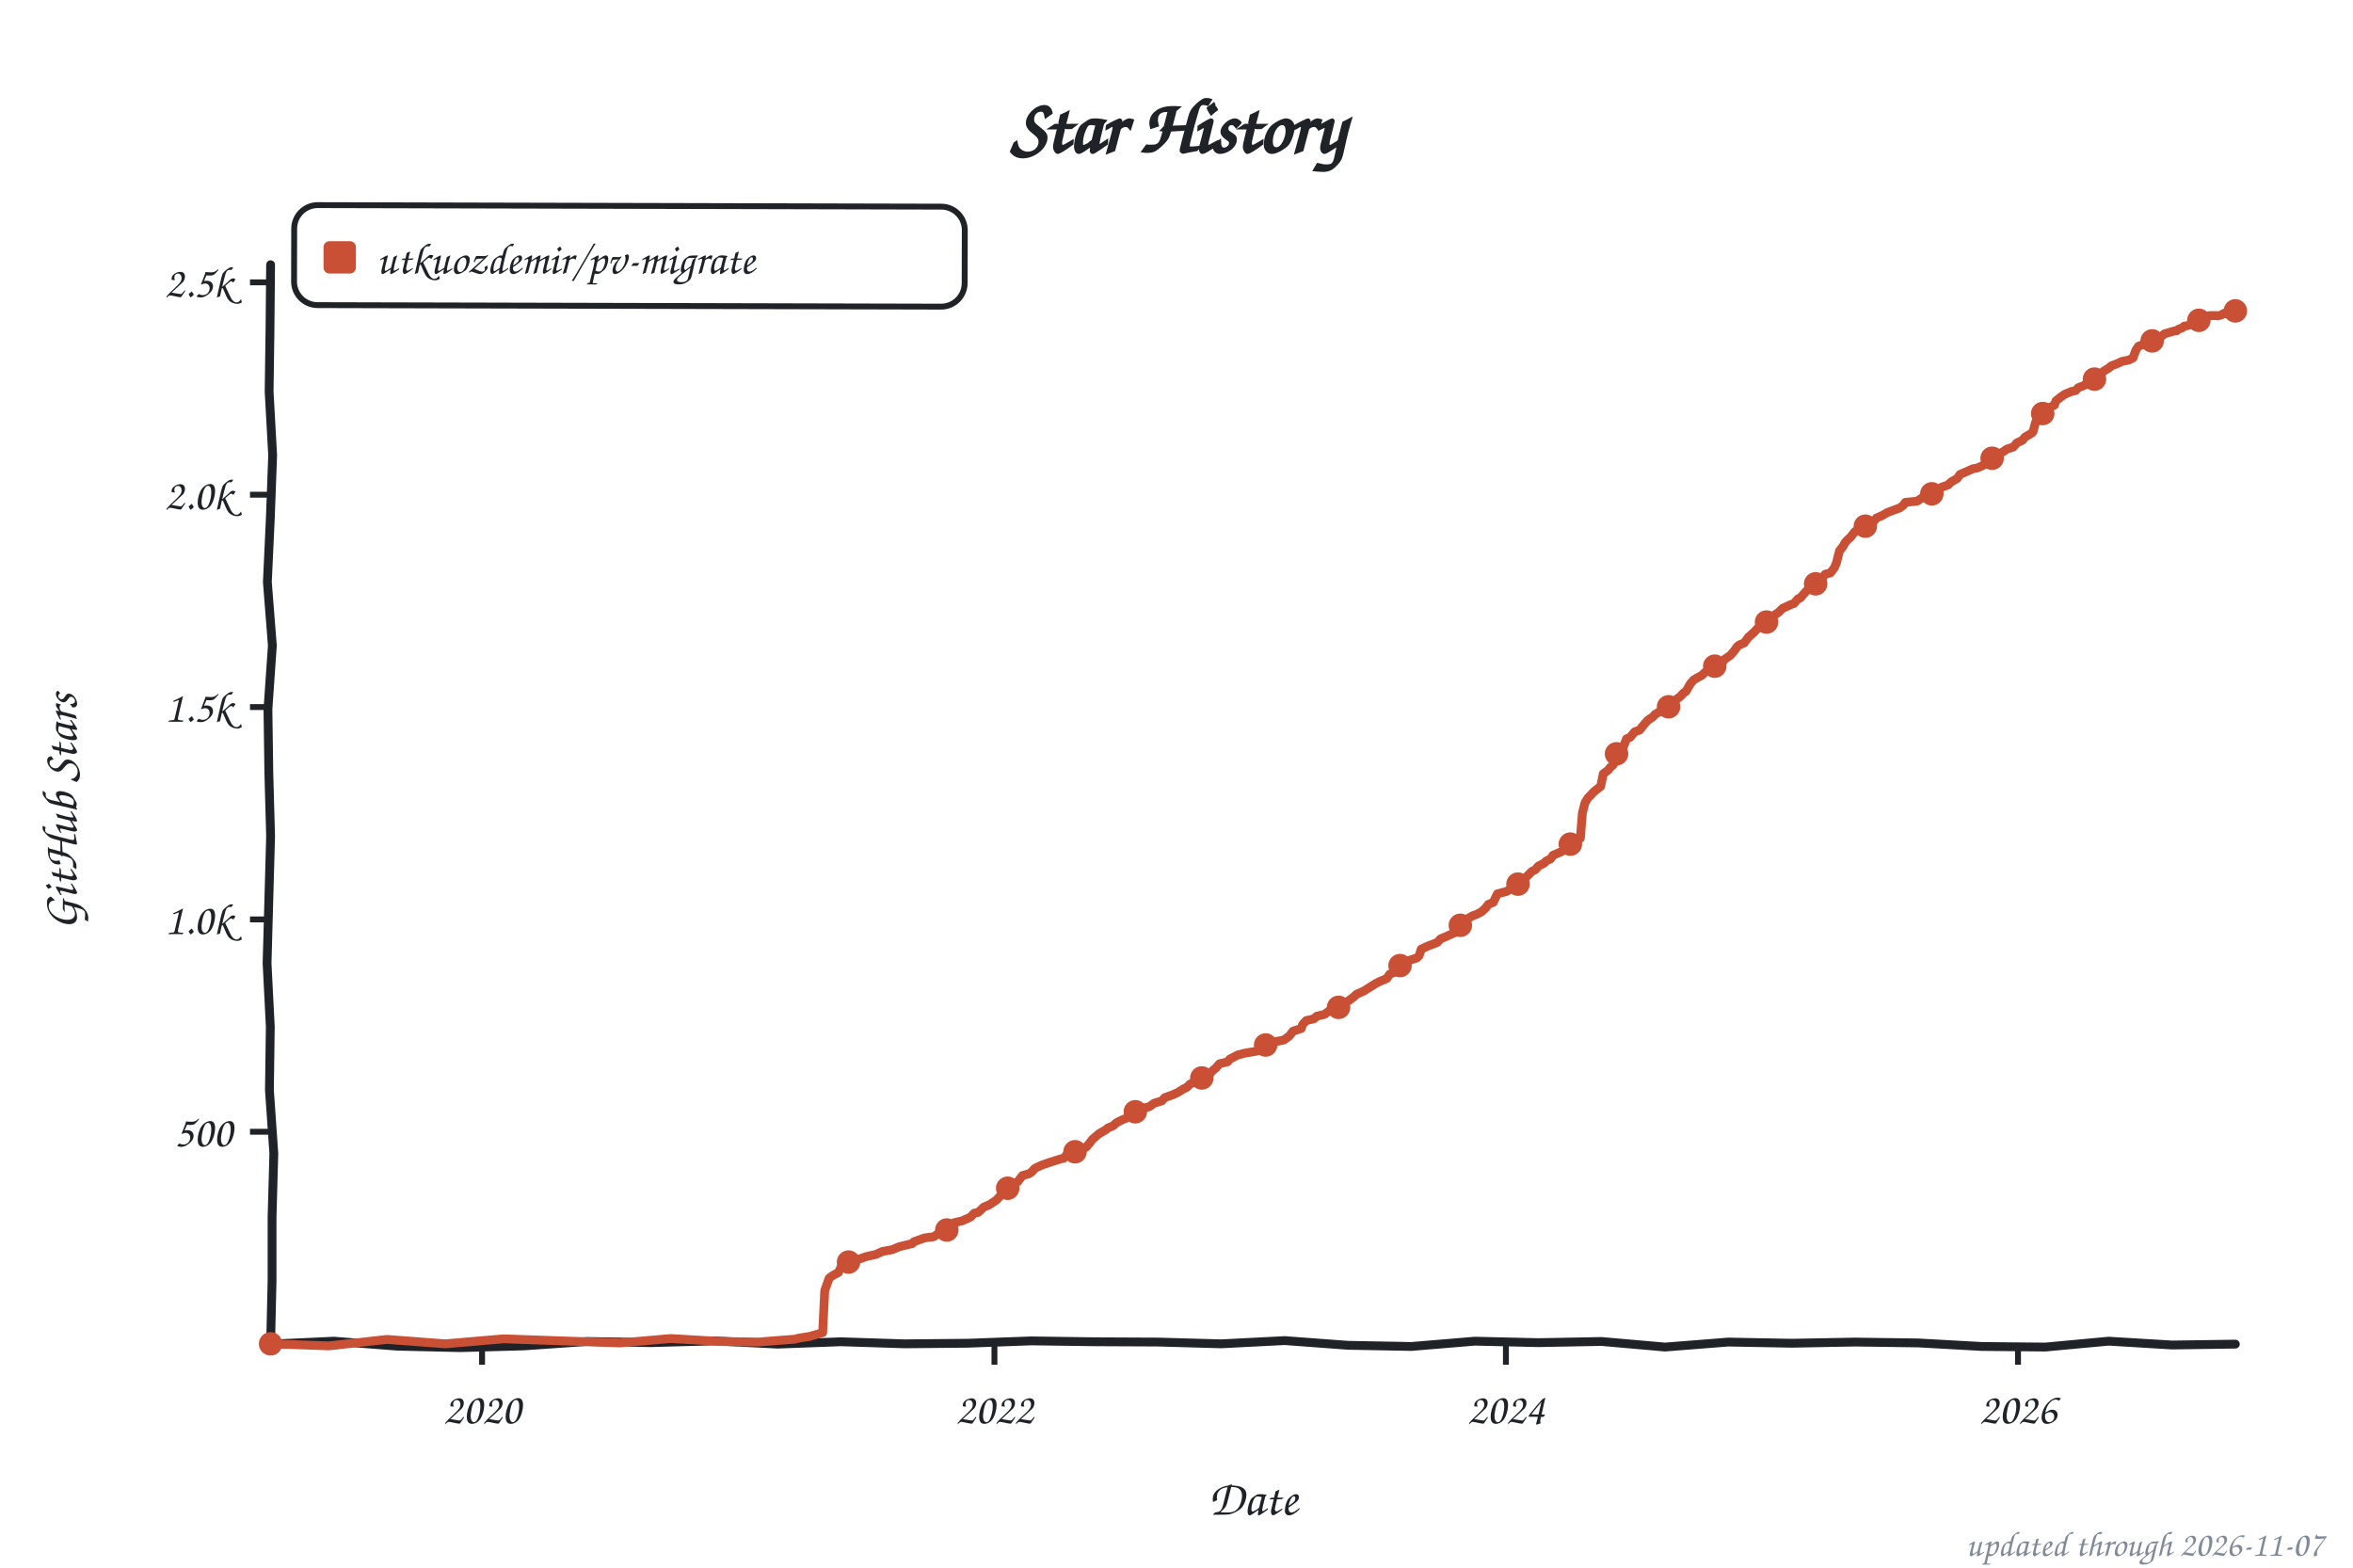
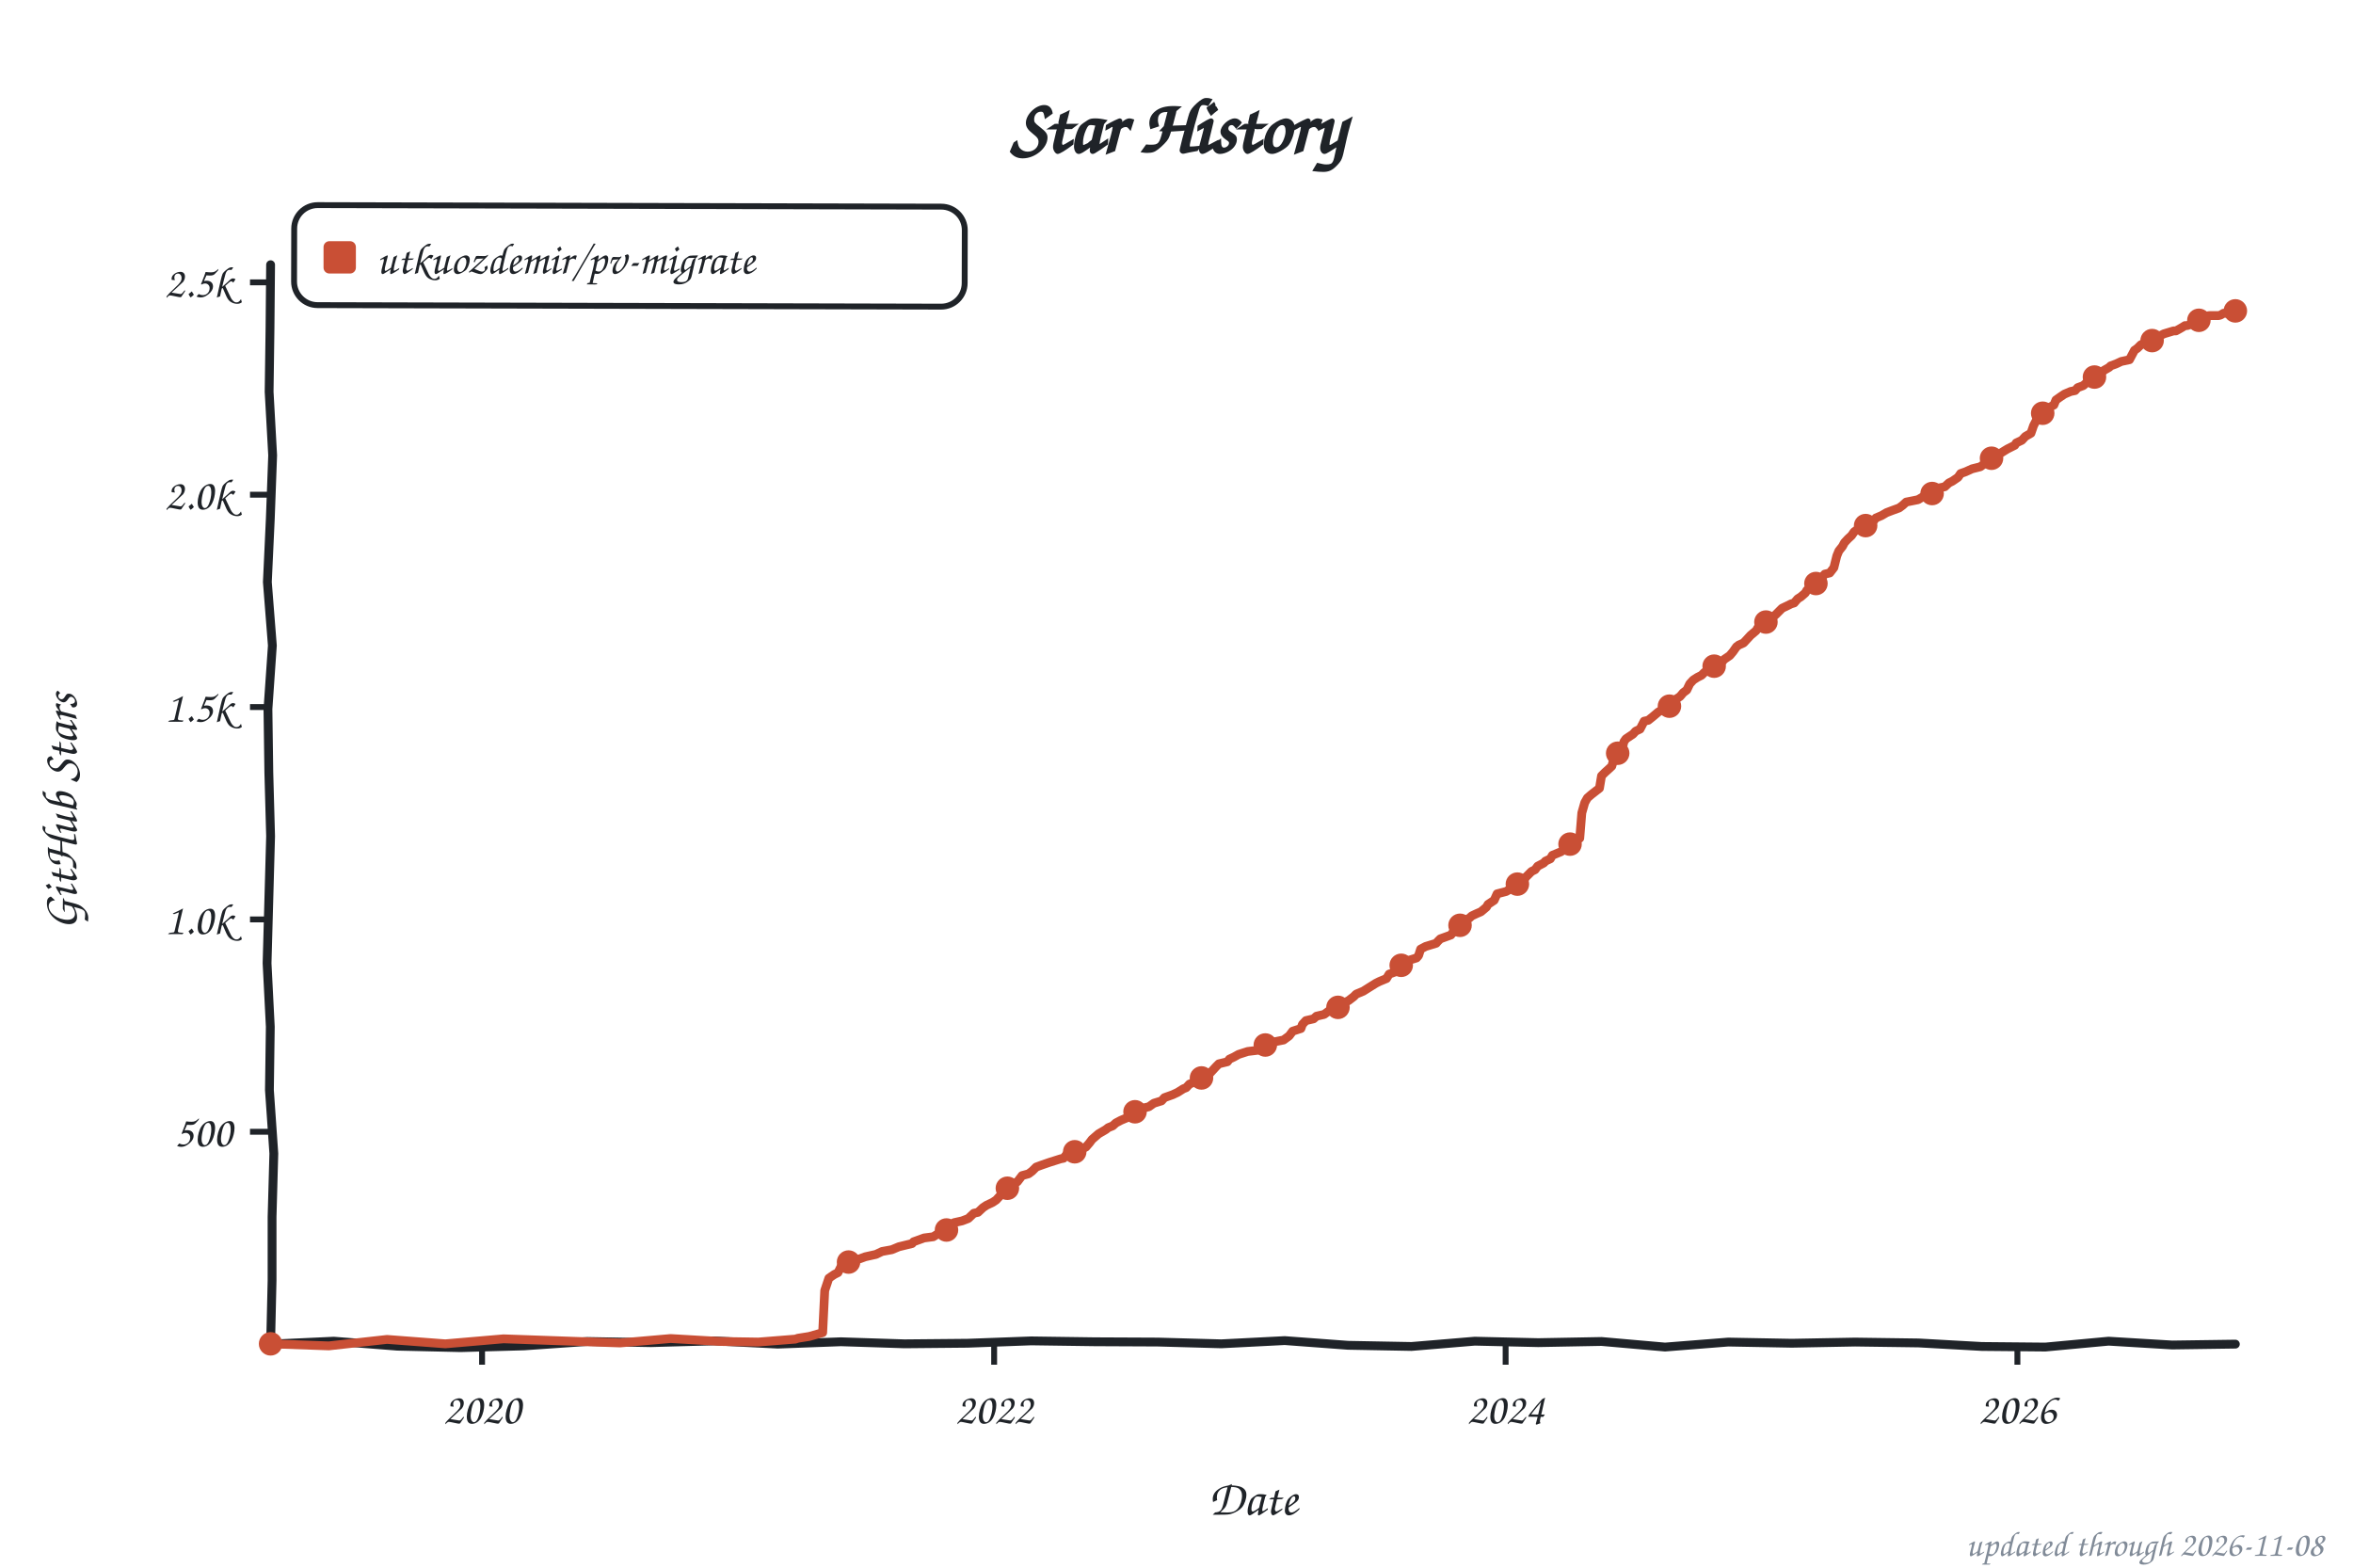
<svg xmlns="http://www.w3.org/2000/svg" width="800" height="533" viewBox="0 0 800 533" role="img" aria-label="Star history of utkuozdemir/pv-migrate">
  <style>text{font-family:"Comic Sans MS","Chalkboard SE","Comic Neue","Marker Felt",cursive}</style>
  <text x="400" y="52" font-size="26" font-weight="bold" text-anchor="middle" fill="#1f2328">Star History</text>
  <rect x="100" y="70" width="228" height="34" rx="8" fill="none" stroke="#1f2328" stroke-width="2" transform="rotate(0.14 214 87)" />
  <rect x="110" y="82" width="11" height="11" rx="2" fill="#c94f35" />
  <text x="128" y="93" font-size="15" fill="#1f2328" textLength="189" lengthAdjust="spacingAndGlyphs">utkuozdemir/pv-migrate</text>
  <line x1="85" y1="384.8" x2="92" y2="384.8" stroke="#1f2328" stroke-width="2" />
  <text x="79" y="389.8" font-size="15" text-anchor="end" fill="#1f2328">500</text>
  <line x1="85" y1="312.6" x2="92" y2="312.6" stroke="#1f2328" stroke-width="2" />
  <text x="79" y="317.6" font-size="15" text-anchor="end" fill="#1f2328">1.0k</text>
  <line x1="85" y1="240.4" x2="92" y2="240.4" stroke="#1f2328" stroke-width="2" />
  <text x="79" y="245.4" font-size="15" text-anchor="end" fill="#1f2328">1.5k</text>
  <line x1="85" y1="168.2" x2="92" y2="168.2" stroke="#1f2328" stroke-width="2" />
  <text x="79" y="173.2" font-size="15" text-anchor="end" fill="#1f2328">2.0k</text>
  <line x1="85" y1="96.0" x2="92" y2="96.0" stroke="#1f2328" stroke-width="2" />
  <text x="79" y="101.0" font-size="15" text-anchor="end" fill="#1f2328">2.5k</text>
  <line x1="163.9" y1="457" x2="163.9" y2="464" stroke="#1f2328" stroke-width="2" />
  <text x="163.9" y="484" font-size="15" text-anchor="middle" fill="#1f2328">2020</text>
-   <line x1="338.1" y1="457" x2="338.1" y2="464" stroke="#1f2328" stroke-width="2" />
-   <text x="338.1" y="484" font-size="15" text-anchor="middle" fill="#1f2328">2022</text>
-   <line x1="512.0" y1="457" x2="512.0" y2="464" stroke="#1f2328" stroke-width="2" />
-   <text x="512.0" y="484" font-size="15" text-anchor="middle" fill="#1f2328">2024</text>
-   <line x1="686.1" y1="457" x2="686.1" y2="464" stroke="#1f2328" stroke-width="2" />
-   <text x="686.1" y="484" font-size="15" text-anchor="middle" fill="#1f2328">2026</text>
+   <line x1="338.0" y1="457" x2="338.0" y2="464" stroke="#1f2328" stroke-width="2" />
+   <text x="338.0" y="484" font-size="15" text-anchor="middle" fill="#1f2328">2022</text>
+   <line x1="511.9" y1="457" x2="511.9" y2="464" stroke="#1f2328" stroke-width="2" />
+   <text x="511.9" y="484" font-size="15" text-anchor="middle" fill="#1f2328">2024</text>
+   <line x1="685.9" y1="457" x2="685.9" y2="464" stroke="#1f2328" stroke-width="2" />
+   <text x="685.9" y="484" font-size="15" text-anchor="middle" fill="#1f2328">2026</text>
  <text x="426" y="515" font-size="17" text-anchor="middle" fill="#1f2328">Date</text>
  <text x="26" y="276" font-size="17" text-anchor="middle" fill="#1f2328" transform="rotate(-90 26 276)">GitHub Stars</text>
  <path d="M 92.0,90.0 L 91.8,111.6 L 91.5,133.2 L 92.7,154.8 L 91.9,176.4 L 90.9,197.9 L 92.6,219.5 L 91.1,241.1 L 91.4,262.7 L 92.0,284.3 L 91.4,305.9 L 90.8,327.5 L 91.9,349.1 L 91.6,370.6 L 93.1,392.2 L 92.5,413.8 L 92.5,435.4 L 92.0,457.0 L 113.5,456.0 L 135.1,457.7 L 156.6,458.2 L 178.2,457.6 L 199.7,456.1 L 221.3,456.5 L 242.8,455.9 L 264.4,457.0 L 285.9,456.2 L 307.5,456.9 L 329.0,456.7 L 350.6,455.9 L 372.1,456.2 L 393.7,456.3 L 415.2,456.9 L 436.8,455.8 L 458.3,457.4 L 479.9,457.8 L 501.4,456.0 L 523.0,456.5 L 544.5,456.1 L 566.1,458.0 L 587.6,456.3 L 609.2,456.7 L 630.7,456.3 L 652.3,456.6 L 673.8,457.8 L 695.4,458.0 L 716.9,456.0 L 738.5,457.3 L 760.0,457.0" fill="none" stroke="#1f2328" stroke-width="3" stroke-linecap="round" stroke-linejoin="round" />
-   <path d="M 92.0,456.9 L 111.8,457.6 L 131.6,455.4 L 151.4,456.9 L 171.2,455.2 L 191.1,455.9 L 210.9,456.6 L 228.0,455.1 L 245.2,456.1 L 257.8,456.3 L 270.4,455.3 L 271.4,455.0 L 275.2,454.4 L 279.7,453.1 L 280.4,438.8 L 281.9,434.6 L 282.8,433.9 L 283.8,433.3 L 285.0,432.7 L 286.2,430.3 L 287.3,429.4 L 289.7,428.4 L 292.4,428.0 L 294.3,427.3 L 297.8,426.5 L 300.0,425.5 L 303.3,424.9 L 305.7,423.9 L 310.2,422.8 L 310.7,422.2 L 314.3,420.9 L 317.4,420.5 L 319.3,419.3 L 321.7,418.3 L 323.6,417.6 L 324.5,415.7 L 327.1,415.1 L 330.0,413.8 L 331.2,412.5 L 332.6,412.2 L 334.5,410.4 L 336.4,409.6 L 337.6,408.8 L 338.8,408.0 L 339.8,406.9 L 341.4,405.4 L 342.6,404.0 L 344.8,402.3 L 346.0,401.8 L 347.6,399.7 L 349.8,399.1 L 350.7,398.5 L 351.9,397.2 L 354.3,396.1 L 356.9,395.2 L 360.7,394.0 L 361.7,393.8 L 362.9,392.3 L 365.0,391.7 L 366.7,391.2 L 369.3,390.0 L 370.5,388.6 L 371.4,387.4 L 373.6,385.5 L 376.0,384.1 L 376.7,383.5 L 378.4,382.8 L 379.5,381.8 L 381.2,380.9 L 383.6,379.9 L 384.5,379.3 L 385.7,378.2 L 387.2,377.3 L 388.1,376.9 L 390.7,376.3 L 392.4,375.1 L 395.0,374.3 L 396.0,373.2 L 398.8,372.2 L 400.5,371.4 L 402.4,370.2 L 403.4,369.8 L 404.6,368.6 L 406.9,367.6 L 407.9,366.6 L 410.0,365.6 L 411.2,365.2 L 412.4,363.9 L 413.4,363.1 L 414.6,361.7 L 417.4,361.0 L 418.1,360.1 L 419.3,359.5 L 420.8,358.7 L 423.1,358.1 L 427.2,357.4 L 429.3,356.5 L 430.3,355.3 L 431.5,354.6 L 436.5,353.6 L 438.4,352.2 L 439.6,350.6 L 442.4,349.7 L 442.9,348.3 L 444.1,347.0 L 446.7,346.4 L 447.7,345.5 L 450.3,344.9 L 452.2,343.5 L 454.1,342.9 L 456.3,341.9 L 456.7,341.2 L 458.6,340.2 L 460.3,338.9 L 461.3,338.0 L 463.6,337.0 L 465.5,335.8 L 467.9,334.3 L 469.1,333.7 L 471.5,332.7 L 472.5,331.2 L 474.6,330.4 L 476.0,328.3 L 477.5,327.3 L 478.9,326.6 L 481.7,325.7 L 482.5,324.9 L 483.2,322.7 L 485.6,321.6 L 487.2,321.0 L 488.7,320.4 L 489.8,319.2 L 491.5,318.5 L 493.7,317.5 L 495.3,316.8 L 496.3,315.3 L 497.2,313.5 L 498.4,312.7 L 500.6,311.4 L 502.0,310.9 L 503.7,310.0 L 505.1,308.7 L 506.0,307.5 L 507.7,306.8 L 509.1,303.9 L 512.2,303.1 L 514.1,301.9 L 515.1,301.2 L 516.5,300.3 L 518.4,299.0 L 518.9,298.2 L 520.8,296.3 L 522.0,295.7 L 523.0,294.5 L 525.1,293.4 L 525.6,292.8 L 527.2,292.0 L 528.0,290.8 L 530.8,289.6 L 532.3,288.6 L 533.4,287.6 L 534.6,286.5 L 537.3,285.0 L 538.0,276.4 L 538.9,272.9 L 539.9,271.3 L 541.8,269.3 L 542.5,268.7 L 544.2,267.4 L 545.1,263.1 L 546.8,261.8 L 547.5,260.9 L 548.5,260.0 L 549.4,256.6 L 551.1,255.7 L 551.8,254.3 L 553.0,251.2 L 554.2,250.7 L 555.8,248.8 L 557.5,248.2 L 558.5,246.9 L 560.1,245.0 L 562.0,243.7 L 562.7,242.9 L 564.7,241.7 L 566.8,240.7 L 567.3,240.3 L 568.5,239.7 L 569.4,238.2 L 571.3,236.8 L 572.5,235.5 L 573.2,235.1 L 574.7,232.5 L 575.8,231.2 L 577.3,230.3 L 578.5,229.7 L 579.7,228.6 L 580.9,227.8 L 582.8,226.8 L 583.7,226.1 L 585.4,225.4 L 586.3,224.2 L 588.2,222.9 L 589.4,221.6 L 590.6,219.9 L 591.3,219.3 L 593.0,218.6 L 594.4,216.7 L 596.3,215.0 L 597.5,213.7 L 599.2,213.0 L 600.6,211.5 L 602.3,210.5 L 603.2,209.2 L 604.7,208.2 L 606.1,206.8 L 607.5,206.2 L 608.5,205.7 L 609.9,205.2 L 611.3,203.6 L 612.1,203.3 L 613.2,202.0 L 614.4,200.7 L 616.1,199.7 L 616.8,198.8 L 619.2,196.9 L 620.6,195.2 L 622.3,194.8 L 623.7,193.0 L 624.4,191.3 L 625.4,187.3 L 626.6,185.8 L 627.3,184.5 L 628.0,183.7 L 629.2,182.6 L 630.6,180.8 L 632.8,179.3 L 634.5,178.7 L 635.9,178.0 L 637.1,177.2 L 638.0,176.1 L 639.9,175.3 L 641.6,174.3 L 643.7,173.5 L 645.9,172.7 L 647.1,171.8 L 647.8,170.8 L 651.8,170.4 L 654.5,168.6 L 655.7,168.3 L 658.0,167.2 L 659.0,166.8 L 660.2,165.6 L 662.3,164.9 L 663.3,163.9 L 665.4,162.7 L 666.4,161.3 L 668.5,160.4 L 670.7,159.4 L 672.3,159.1 L 674.5,158.1 L 675.7,157.2 L 676.4,156.4 L 678.3,155.2 L 679.5,154.3 L 681.1,153.6 L 682.3,152.7 L 684.5,152.0 L 685.7,150.6 L 687.6,149.7 L 688.5,148.6 L 690.7,147.3 L 691.2,146.8 L 692.1,143.5 L 693.3,141.9 L 694.5,140.6 L 695.4,139.9 L 696.2,138.9 L 698.5,137.7 L 699.0,136.3 L 700.9,134.8 L 702.1,134.0 L 704.3,133.1 L 705.7,132.8 L 706.6,131.8 L 708.5,131.1 L 709.7,130.1 L 711.6,129.1 L 712.8,127.8 L 714.7,126.8 L 715.2,126.2 L 716.9,125.2 L 717.8,124.4 L 719.7,123.7 L 721.4,122.9 L 723.8,122.4 L 725.2,121.7 L 726.2,119.0 L 727.1,117.7 L 729.3,116.9 L 730.9,116.1 L 732.8,115.3 L 734.0,115.1 L 735.9,113.5 L 739.3,112.5 L 740.0,112.5 L 740.7,111.9 L 741.9,111.5 L 742.6,110.9 L 743.8,110.7 L 744.8,110.3 L 745.9,109.4 L 746.9,109.3 L 747.6,108.9 L 748.6,108.3 L 749.3,108.3 L 750.7,107.4 L 751.2,107.3 L 752.1,107.3 L 753.6,107.3 L 754.0,107.4 L 755.2,107.1 L 756.2,106.5 L 756.9,106.7 L 758.1,106.1 L 759.3,105.7 L 760.0,105.7" fill="none" stroke="#c94f35" stroke-width="3" stroke-linecap="round" stroke-linejoin="round" />
+   <path d="M 92.0,456.9 L 111.8,457.6 L 131.6,455.4 L 151.4,456.9 L 171.2,455.2 L 191.0,455.9 L 210.8,456.6 L 228.0,455.1 L 245.1,456.1 L 257.8,456.3 L 270.4,455.3 L 271.3,455.0 L 275.1,454.4 L 279.7,453.1 L 280.4,438.8 L 281.8,434.6 L 282.8,433.9 L 283.7,433.3 L 284.9,432.7 L 286.1,430.3 L 287.3,429.4 L 289.7,428.4 L 292.3,428.0 L 294.2,427.3 L 297.8,426.5 L 299.9,425.5 L 303.2,424.9 L 305.6,423.9 L 310.1,422.8 L 310.6,422.2 L 314.2,420.9 L 317.3,420.5 L 319.2,419.3 L 321.6,418.3 L 323.5,417.6 L 324.4,415.7 L 327.1,415.1 L 329.2,414.3 L 331.1,412.5 L 332.5,412.2 L 334.2,410.6 L 335.4,409.8 L 337.5,408.8 L 338.7,408.0 L 339.7,406.9 L 341.3,405.4 L 342.5,404.0 L 344.7,402.3 L 345.9,401.8 L 347.5,399.7 L 349.7,399.1 L 350.9,398.2 L 352.3,396.8 L 354.2,396.1 L 356.8,395.2 L 360.6,394.0 L 361.6,393.8 L 362.8,392.3 L 364.9,391.7 L 366.6,391.2 L 369.2,390.0 L 370.4,388.6 L 371.3,387.4 L 373.5,385.5 L 375.9,384.1 L 376.8,383.4 L 378.3,382.8 L 379.4,381.8 L 381.1,380.9 L 383.5,379.9 L 384.7,379.2 L 385.6,378.2 L 387.1,377.3 L 388.0,376.9 L 390.6,376.3 L 392.3,375.1 L 394.9,374.3 L 395.9,373.2 L 398.7,372.2 L 400.4,371.4 L 402.3,370.2 L 403.3,369.8 L 404.4,368.6 L 406.8,367.6 L 407.8,366.6 L 409.9,365.6 L 411.1,365.2 L 412.3,363.9 L 413.5,362.6 L 414.4,361.7 L 417.3,361.0 L 418.0,360.1 L 419.5,359.4 L 421.1,358.5 L 424.2,357.5 L 427.5,357.1 L 429.2,356.5 L 430.4,355.2 L 431.4,354.6 L 436.4,353.6 L 438.3,352.2 L 439.5,350.6 L 442.3,349.7 L 442.8,348.3 L 444.0,347.0 L 446.6,346.4 L 447.6,345.5 L 450.2,344.9 L 452.1,343.5 L 454.0,342.9 L 456.1,341.9 L 456.6,341.2 L 458.5,340.2 L 460.2,338.9 L 461.1,338.0 L 463.5,337.0 L 465.4,335.8 L 467.8,334.3 L 469.0,333.7 L 471.4,332.7 L 472.3,331.2 L 474.5,330.4 L 475.9,328.3 L 477.3,327.3 L 478.7,326.6 L 481.6,325.7 L 482.3,324.9 L 483.0,322.7 L 484.7,321.8 L 488.3,320.7 L 488.8,320.1 L 489.7,319.2 L 493.3,317.9 L 493.8,317.2 L 495.4,316.5 L 496.4,314.6 L 497.3,313.3 L 499.5,312.2 L 500.4,311.4 L 502.1,310.6 L 503.5,310.0 L 505.4,308.4 L 505.9,307.5 L 508.0,306.1 L 509.0,303.9 L 512.1,303.1 L 514.0,301.9 L 514.9,301.2 L 516.4,300.3 L 518.3,299.0 L 518.8,298.2 L 520.7,296.3 L 521.9,295.7 L 522.8,294.5 L 524.9,293.4 L 525.4,292.8 L 527.1,292.0 L 527.8,290.8 L 530.7,289.6 L 532.1,288.6 L 533.3,287.6 L 534.5,286.5 L 537.1,285.0 L 537.8,276.4 L 538.8,272.9 L 539.7,271.3 L 541.1,270.1 L 543.8,268.0 L 544.5,263.8 L 545.7,262.6 L 546.6,261.8 L 548.0,260.5 L 549.0,257.0 L 549.5,256.3 L 551.4,255.3 L 552.1,252.2 L 552.8,251.2 L 555.2,249.6 L 556.1,248.6 L 557.6,247.9 L 559.0,245.2 L 560.4,244.9 L 561.9,243.7 L 563.8,242.1 L 564.5,241.7 L 566.6,240.7 L 567.6,240.1 L 568.5,239.2 L 569.7,237.8 L 571.2,236.8 L 572.3,235.5 L 573.5,234.6 L 574.5,232.5 L 575.7,231.2 L 577.1,230.3 L 578.5,229.6 L 579.5,228.6 L 580.7,227.8 L 582.6,226.8 L 583.5,226.1 L 585.2,225.4 L 586.2,224.2 L 588.1,222.9 L 589.2,221.6 L 590.4,219.9 L 591.2,219.3 L 592.8,218.6 L 595.2,216.0 L 597.1,214.4 L 597.6,213.5 L 599.3,212.8 L 600.4,211.5 L 602.3,210.2 L 603.8,208.9 L 605.2,207.5 L 605.9,206.8 L 607.8,205.9 L 609.0,205.3 L 610.0,205.0 L 611.2,203.6 L 612.3,202.9 L 613.8,201.6 L 614.3,200.7 L 615.9,199.7 L 618.3,198.1 L 619.3,196.5 L 620.4,195.2 L 622.1,194.8 L 623.5,193.0 L 624.5,189.0 L 625.2,187.3 L 626.4,185.8 L 627.1,184.5 L 628.3,183.2 L 629.5,182.1 L 630.4,180.8 L 632.6,179.3 L 634.3,178.7 L 635.7,178.0 L 636.9,177.2 L 637.8,176.1 L 639.7,175.3 L 641.4,174.3 L 643.5,173.5 L 645.7,172.7 L 646.9,171.8 L 648.1,170.7 L 652.1,169.9 L 654.3,168.6 L 656.6,167.9 L 657.8,167.2 L 659.3,165.9 L 661.2,165.5 L 662.6,164.2 L 663.8,163.6 L 665.7,162.3 L 666.6,161.0 L 668.3,160.4 L 670.5,159.4 L 673.3,158.7 L 674.5,157.8 L 675.5,157.2 L 677.8,155.6 L 678.3,154.9 L 680.0,154.2 L 681.6,153.2 L 682.6,152.6 L 685.0,151.4 L 685.5,150.6 L 687.4,149.7 L 688.6,148.4 L 690.5,147.3 L 691.4,144.7 L 692.6,142.4 L 693.8,141.3 L 694.3,140.6 L 695.7,139.5 L 696.4,138.7 L 698.3,137.7 L 699.0,136.0 L 700.7,134.8 L 701.9,134.0 L 704.0,133.1 L 705.5,132.8 L 706.4,131.8 L 708.3,131.1 L 709.3,130.2 L 711.9,128.9 L 712.6,127.8 L 714.5,126.8 L 715.2,126.0 L 717.1,124.9 L 717.6,124.4 L 719.5,123.7 L 721.2,122.9 L 724.0,122.3 L 725.7,119.1 L 726.7,118.4 L 727.9,117.2 L 729.8,116.4 L 731.4,115.9 L 732.6,115.3 L 734.3,114.2 L 735.7,113.5 L 739.0,112.5 L 739.8,112.5 L 740.9,111.9 L 742.1,111.2 L 742.9,110.7 L 743.6,110.7 L 744.8,110.3 L 745.7,109.4 L 746.7,109.3 L 747.9,108.7 L 748.3,108.3 L 749.3,108.1 L 750.5,107.4 L 751.2,107.3 L 752.1,107.3 L 753.3,107.3 L 754.3,107.3 L 755.0,107.1 L 756.0,106.5 L 756.9,106.5 L 757.9,106.1 L 759.0,105.7 L 760.0,105.7" fill="none" stroke="#c94f35" stroke-width="3" stroke-linecap="round" stroke-linejoin="round" />
  <circle cx="92.0" cy="456.9" r="4" fill="#c94f35" />
  <circle cx="288.5" cy="429.1" r="4" fill="#c94f35" />
-   <circle cx="321.9" cy="418.2" r="4" fill="#c94f35" />
-   <circle cx="342.6" cy="404.0" r="4" fill="#c94f35" />
-   <circle cx="365.5" cy="391.6" r="4" fill="#c94f35" />
-   <circle cx="386.0" cy="378.0" r="4" fill="#c94f35" />
-   <circle cx="408.6" cy="366.5" r="4" fill="#c94f35" />
-   <circle cx="430.3" cy="355.3" r="4" fill="#c94f35" />
-   <circle cx="455.1" cy="342.5" r="4" fill="#c94f35" />
-   <circle cx="476.0" cy="328.3" r="4" fill="#c94f35" />
-   <circle cx="496.5" cy="314.6" r="4" fill="#c94f35" />
-   <circle cx="516.1" cy="300.6" r="4" fill="#c94f35" />
-   <circle cx="533.9" cy="287.0" r="4" fill="#c94f35" />
-   <circle cx="549.6" cy="256.3" r="4" fill="#c94f35" />
-   <circle cx="567.3" cy="240.3" r="4" fill="#c94f35" />
-   <circle cx="583.0" cy="226.5" r="4" fill="#c94f35" />
-   <circle cx="600.6" cy="211.5" r="4" fill="#c94f35" />
-   <circle cx="617.3" cy="198.5" r="4" fill="#c94f35" />
-   <circle cx="634.2" cy="178.9" r="4" fill="#c94f35" />
-   <circle cx="656.8" cy="167.9" r="4" fill="#c94f35" />
-   <circle cx="677.3" cy="155.8" r="4" fill="#c94f35" />
-   <circle cx="694.5" cy="140.6" r="4" fill="#c94f35" />
-   <circle cx="712.1" cy="128.9" r="4" fill="#c94f35" />
-   <circle cx="731.7" cy="115.9" r="4" fill="#c94f35" />
+   <circle cx="321.8" cy="418.2" r="4" fill="#c94f35" />
+   <circle cx="342.5" cy="404.0" r="4" fill="#c94f35" />
+   <circle cx="365.4" cy="391.6" r="4" fill="#c94f35" />
+   <circle cx="385.9" cy="378.0" r="4" fill="#c94f35" />
+   <circle cx="408.5" cy="366.5" r="4" fill="#c94f35" />
+   <circle cx="430.2" cy="355.3" r="4" fill="#c94f35" />
+   <circle cx="454.9" cy="342.5" r="4" fill="#c94f35" />
+   <circle cx="476.4" cy="328.2" r="4" fill="#c94f35" />
+   <circle cx="496.4" cy="314.6" r="4" fill="#c94f35" />
+   <circle cx="515.9" cy="300.6" r="4" fill="#c94f35" />
+   <circle cx="533.8" cy="287.0" r="4" fill="#c94f35" />
+   <circle cx="550.0" cy="256.1" r="4" fill="#c94f35" />
+   <circle cx="567.6" cy="240.1" r="4" fill="#c94f35" />
+   <circle cx="582.8" cy="226.5" r="4" fill="#c94f35" />
+   <circle cx="600.4" cy="211.5" r="4" fill="#c94f35" />
+   <circle cx="617.4" cy="198.4" r="4" fill="#c94f35" />
+   <circle cx="634.3" cy="178.7" r="4" fill="#c94f35" />
+   <circle cx="656.9" cy="167.8" r="4" fill="#c94f35" />
+   <circle cx="677.1" cy="155.8" r="4" fill="#c94f35" />
+   <circle cx="694.5" cy="140.5" r="4" fill="#c94f35" />
+   <circle cx="712.1" cy="128.2" r="4" fill="#c94f35" />
+   <circle cx="731.7" cy="115.8" r="4" fill="#c94f35" />
  <circle cx="747.6" cy="108.9" r="4" fill="#c94f35" />
  <circle cx="760.0" cy="105.7" r="4" fill="#c94f35" />
-   <text x="790" y="529" font-size="12" text-anchor="end" fill="#818b98">updated through 2026-11-07</text>
+   <text x="790" y="529" font-size="12" text-anchor="end" fill="#818b98">updated through 2026-11-08</text>
</svg>
